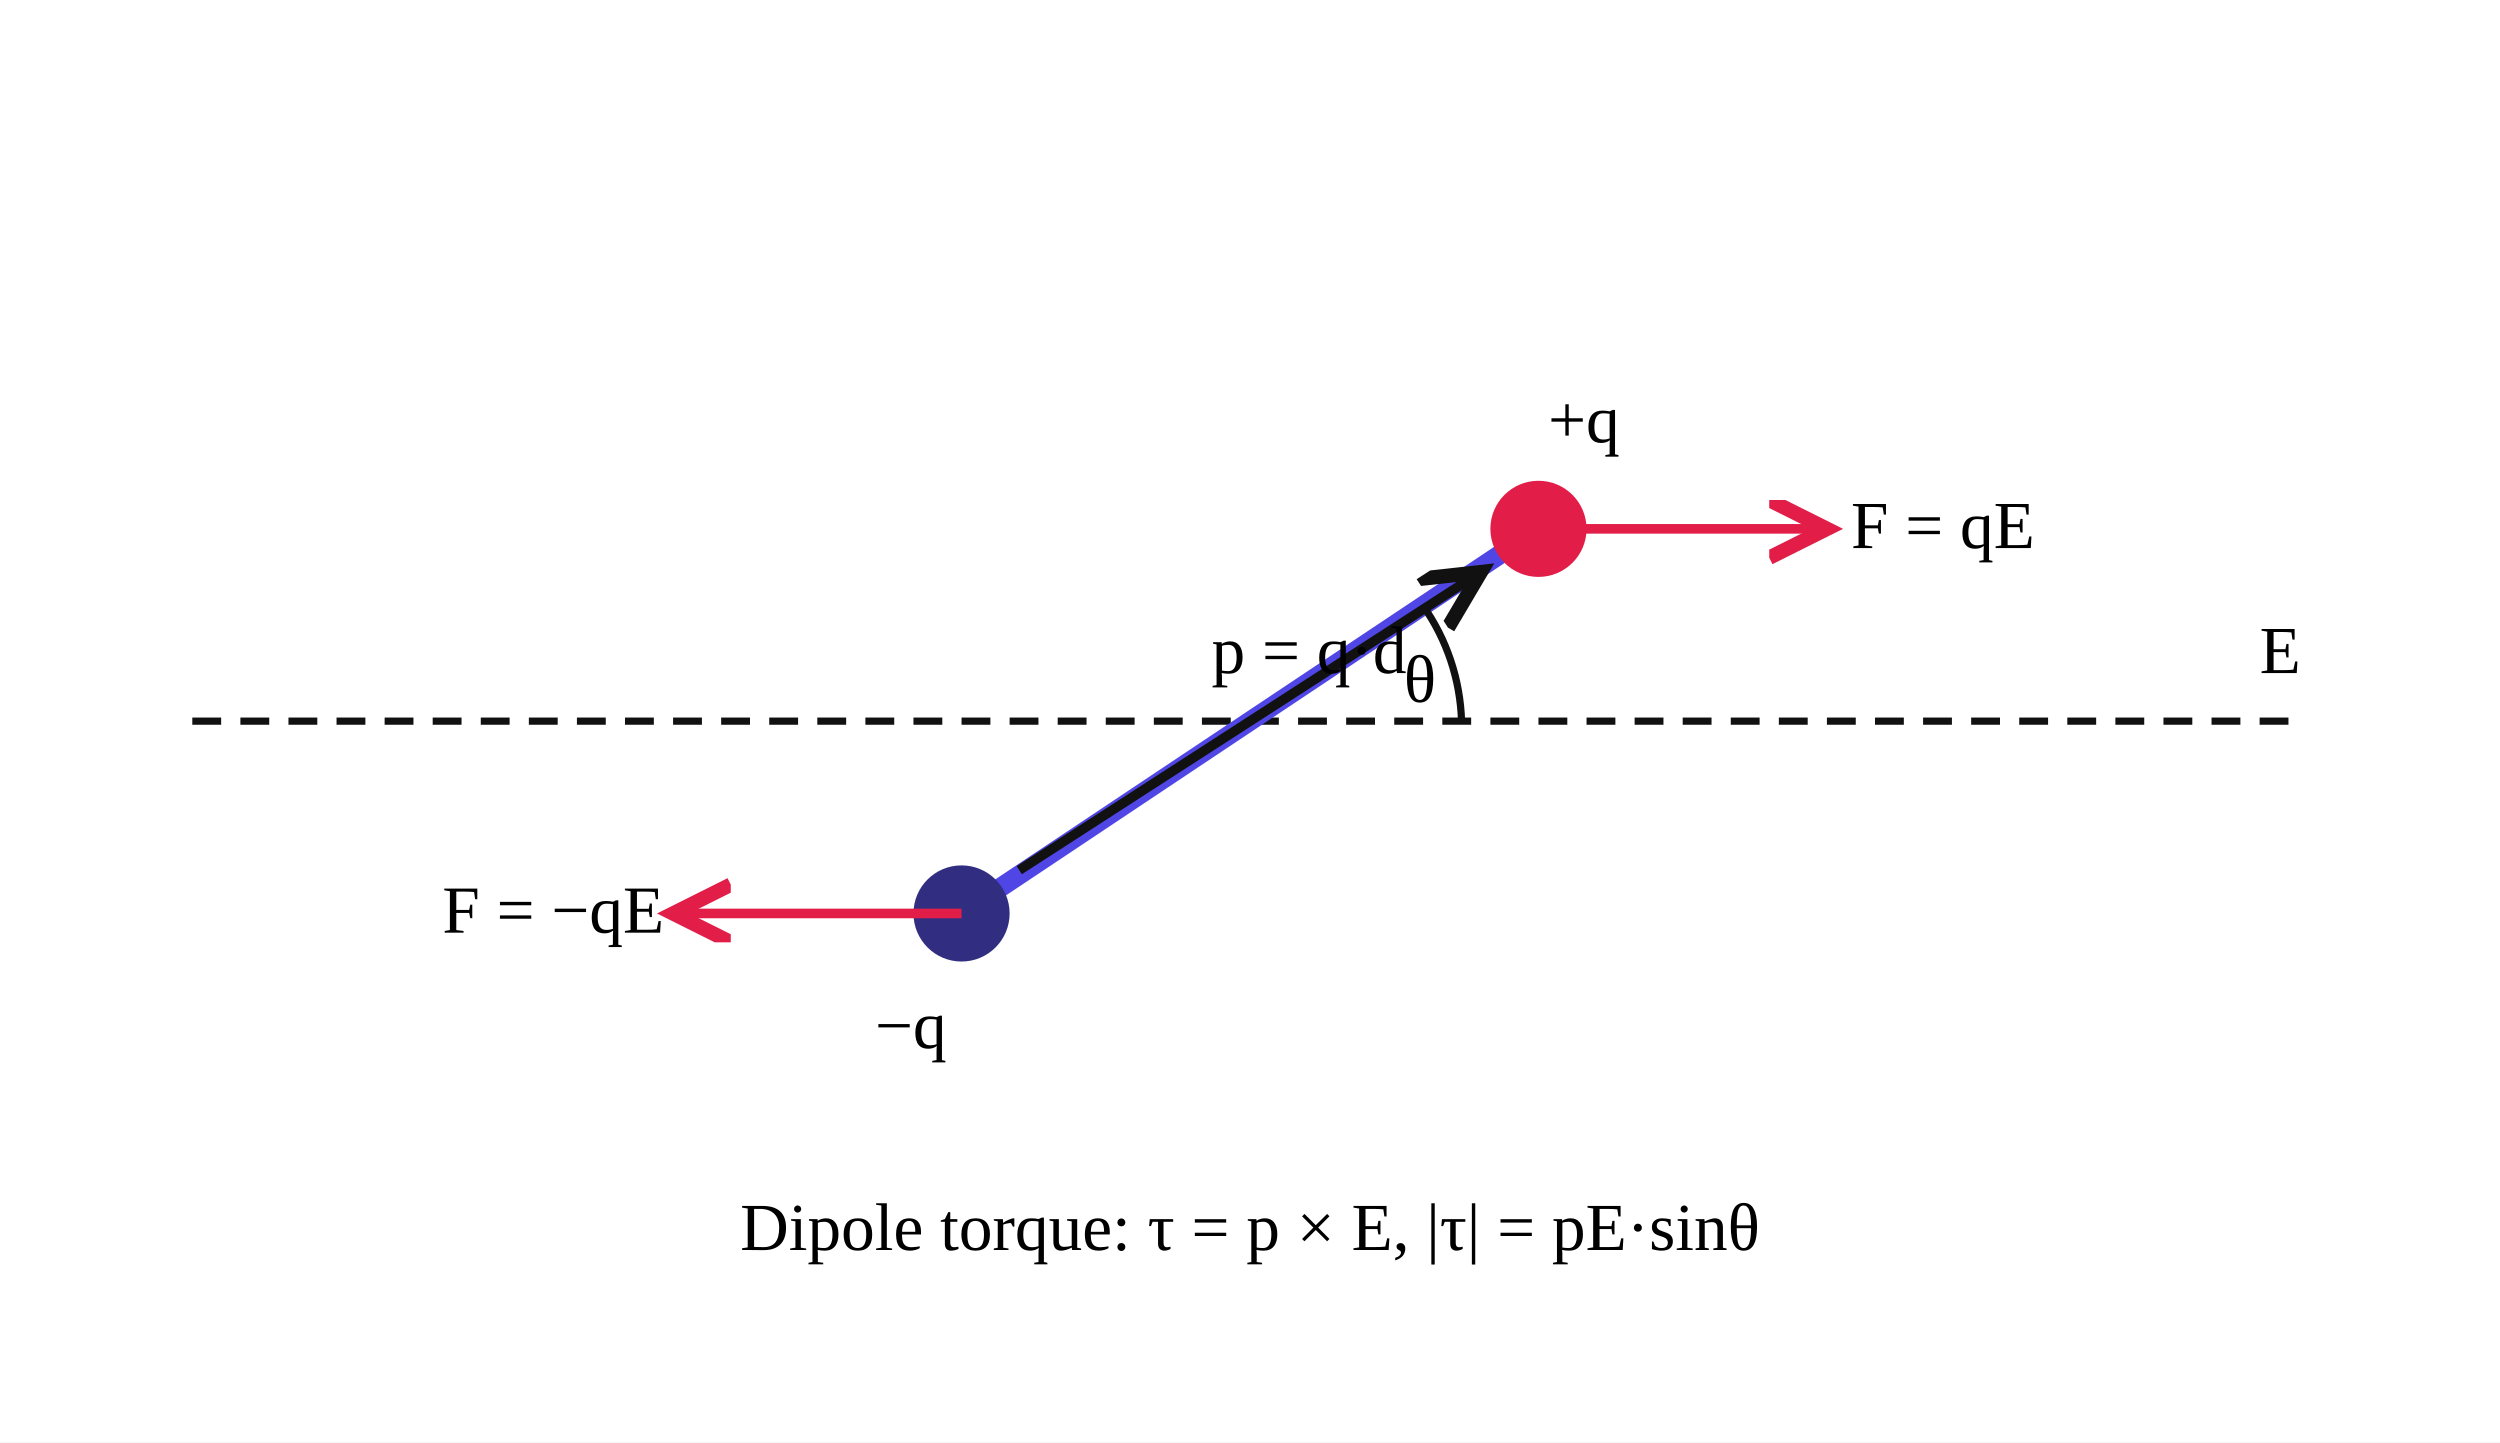
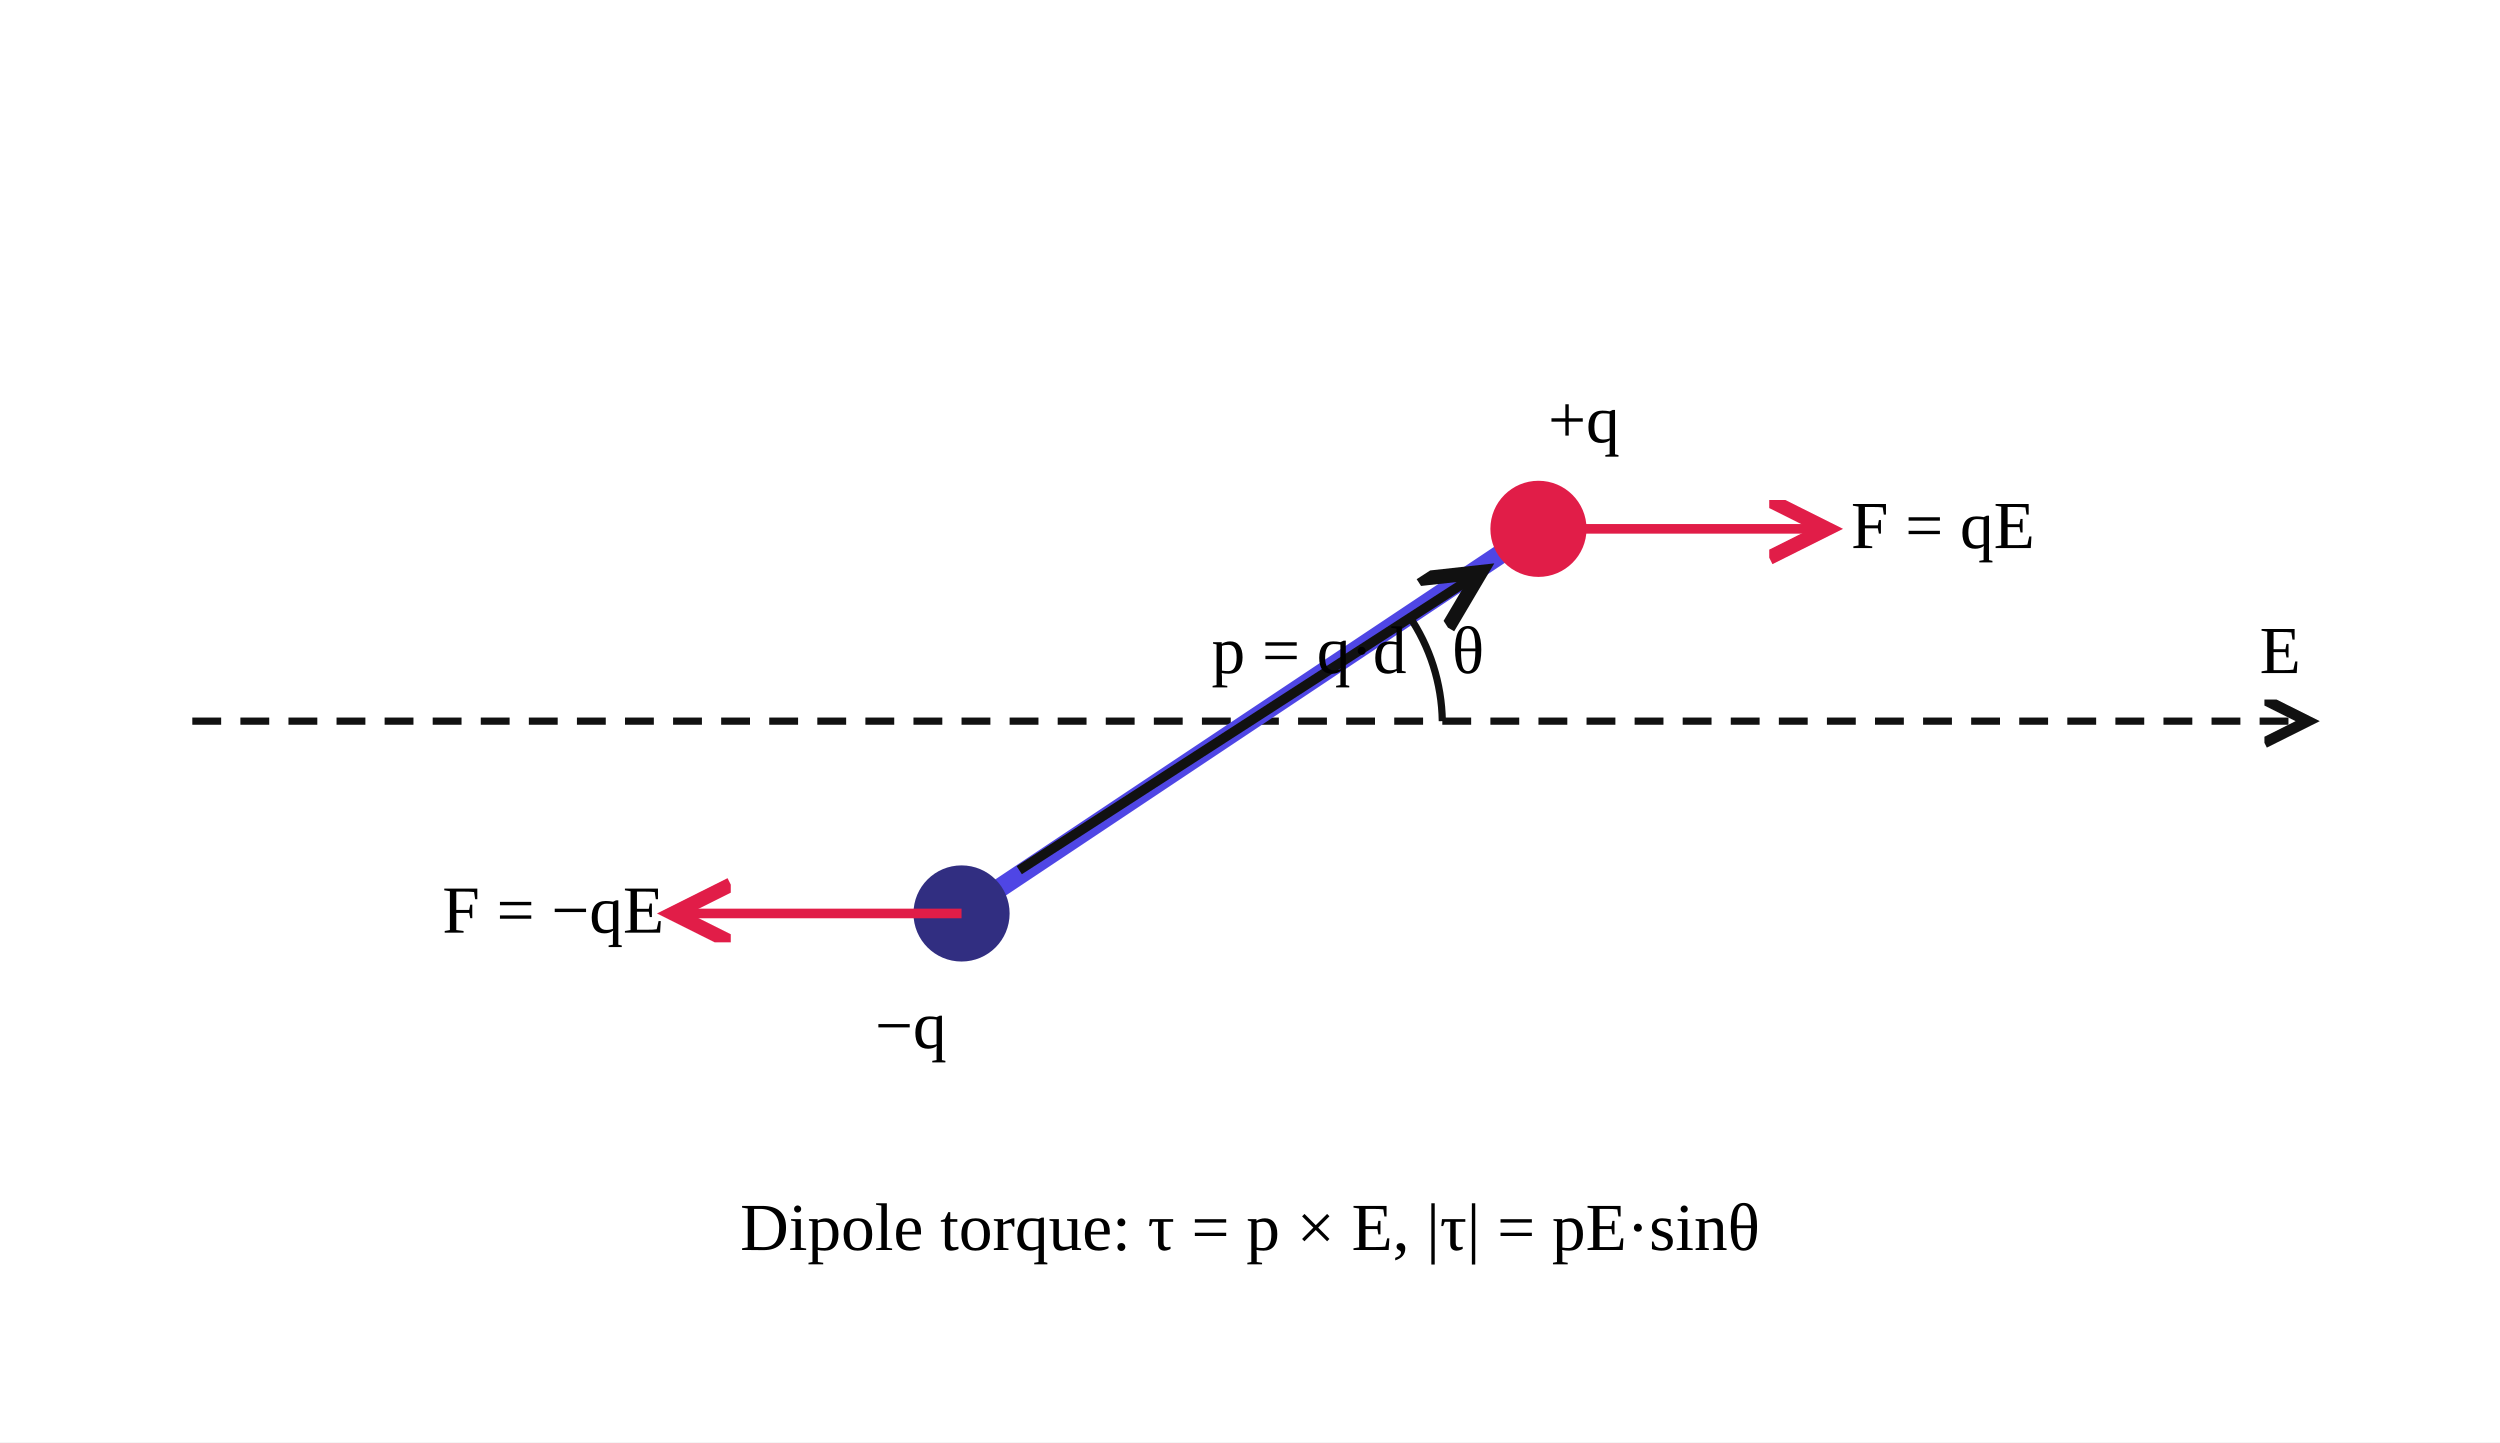
<svg xmlns="http://www.w3.org/2000/svg" width="520" height="300" viewBox="0 0 520 300">
  <rect width="520" height="300" fill="#fff" />
-   <line x1="40" y1="150" x2="480" y2="150" stroke="#111" stroke-width="1.5" stroke-dasharray="6 4" />
+   <line x1="40" y1="150" x2="480" y2="150" stroke="#111" stroke-width="1.5" stroke-dasharray="6 4" marker-end="url(#de)" />
  <text x="470" y="140" font-size="14">E</text>
  <line x1="200" y1="190" x2="320" y2="110" stroke="#4f46e5" stroke-width="4" />
  <circle cx="200" cy="190" r="10" fill="#312e81" />
  <text x="182" y="218" font-size="14">−q</text>
  <circle cx="320" cy="110" r="10" fill="#e11d48" />
  <text x="322" y="92" font-size="14">+q</text>
  <line x1="212" y1="181" x2="308" y2="119" stroke="#111" stroke-width="2" marker-end="url(#dt)" />
  <text x="252" y="140" font-size="14">p = q·d</text>
  <line x1="320" y1="110" x2="380" y2="110" stroke="#e11d48" stroke-width="2" marker-end="url(#df)" />
  <text x="385" y="114" font-size="14">F = qE</text>
  <line x1="200" y1="190" x2="140" y2="190" stroke="#e11d48" stroke-width="2" marker-end="url(#df)" />
  <text x="92" y="194" font-size="14">F = −qE</text>
-   <path d="M304,150 A44,44 0 0,0 296,126" fill="none" stroke="#111" stroke-width="1.5" />
-   <text x="292" y="146" font-size="14">θ</text>
+   <path d="M300,150 A40,40 0 0,0 293,128" fill="none" stroke="#111" stroke-width="1.5" />
+   <text x="302" y="140" font-size="14">θ</text>
  <defs>
+     <marker id="de" markerWidth="8" markerHeight="8" refX="6" refY="3" orient="auto">
+       <path d="M0,0 L6,3 L0,6" fill="none" stroke="#111" stroke-width="1.5" />
+     </marker>
    <marker id="dt" markerWidth="8" markerHeight="8" refX="6" refY="3" orient="auto">
      <path d="M0,0 L6,3 L0,6" fill="none" stroke="#111" stroke-width="1.5" />
    </marker>
    <marker id="df" markerWidth="8" markerHeight="8" refX="6" refY="3" orient="auto">
      <path d="M0,0 L6,3 L0,6" fill="none" stroke="#e11d48" stroke-width="1.5" />
    </marker>
  </defs>
  <text x="260" y="260" text-anchor="middle" font-size="14">Dipole torque: τ = p × E, |τ| = pE·sinθ</text>
</svg>
